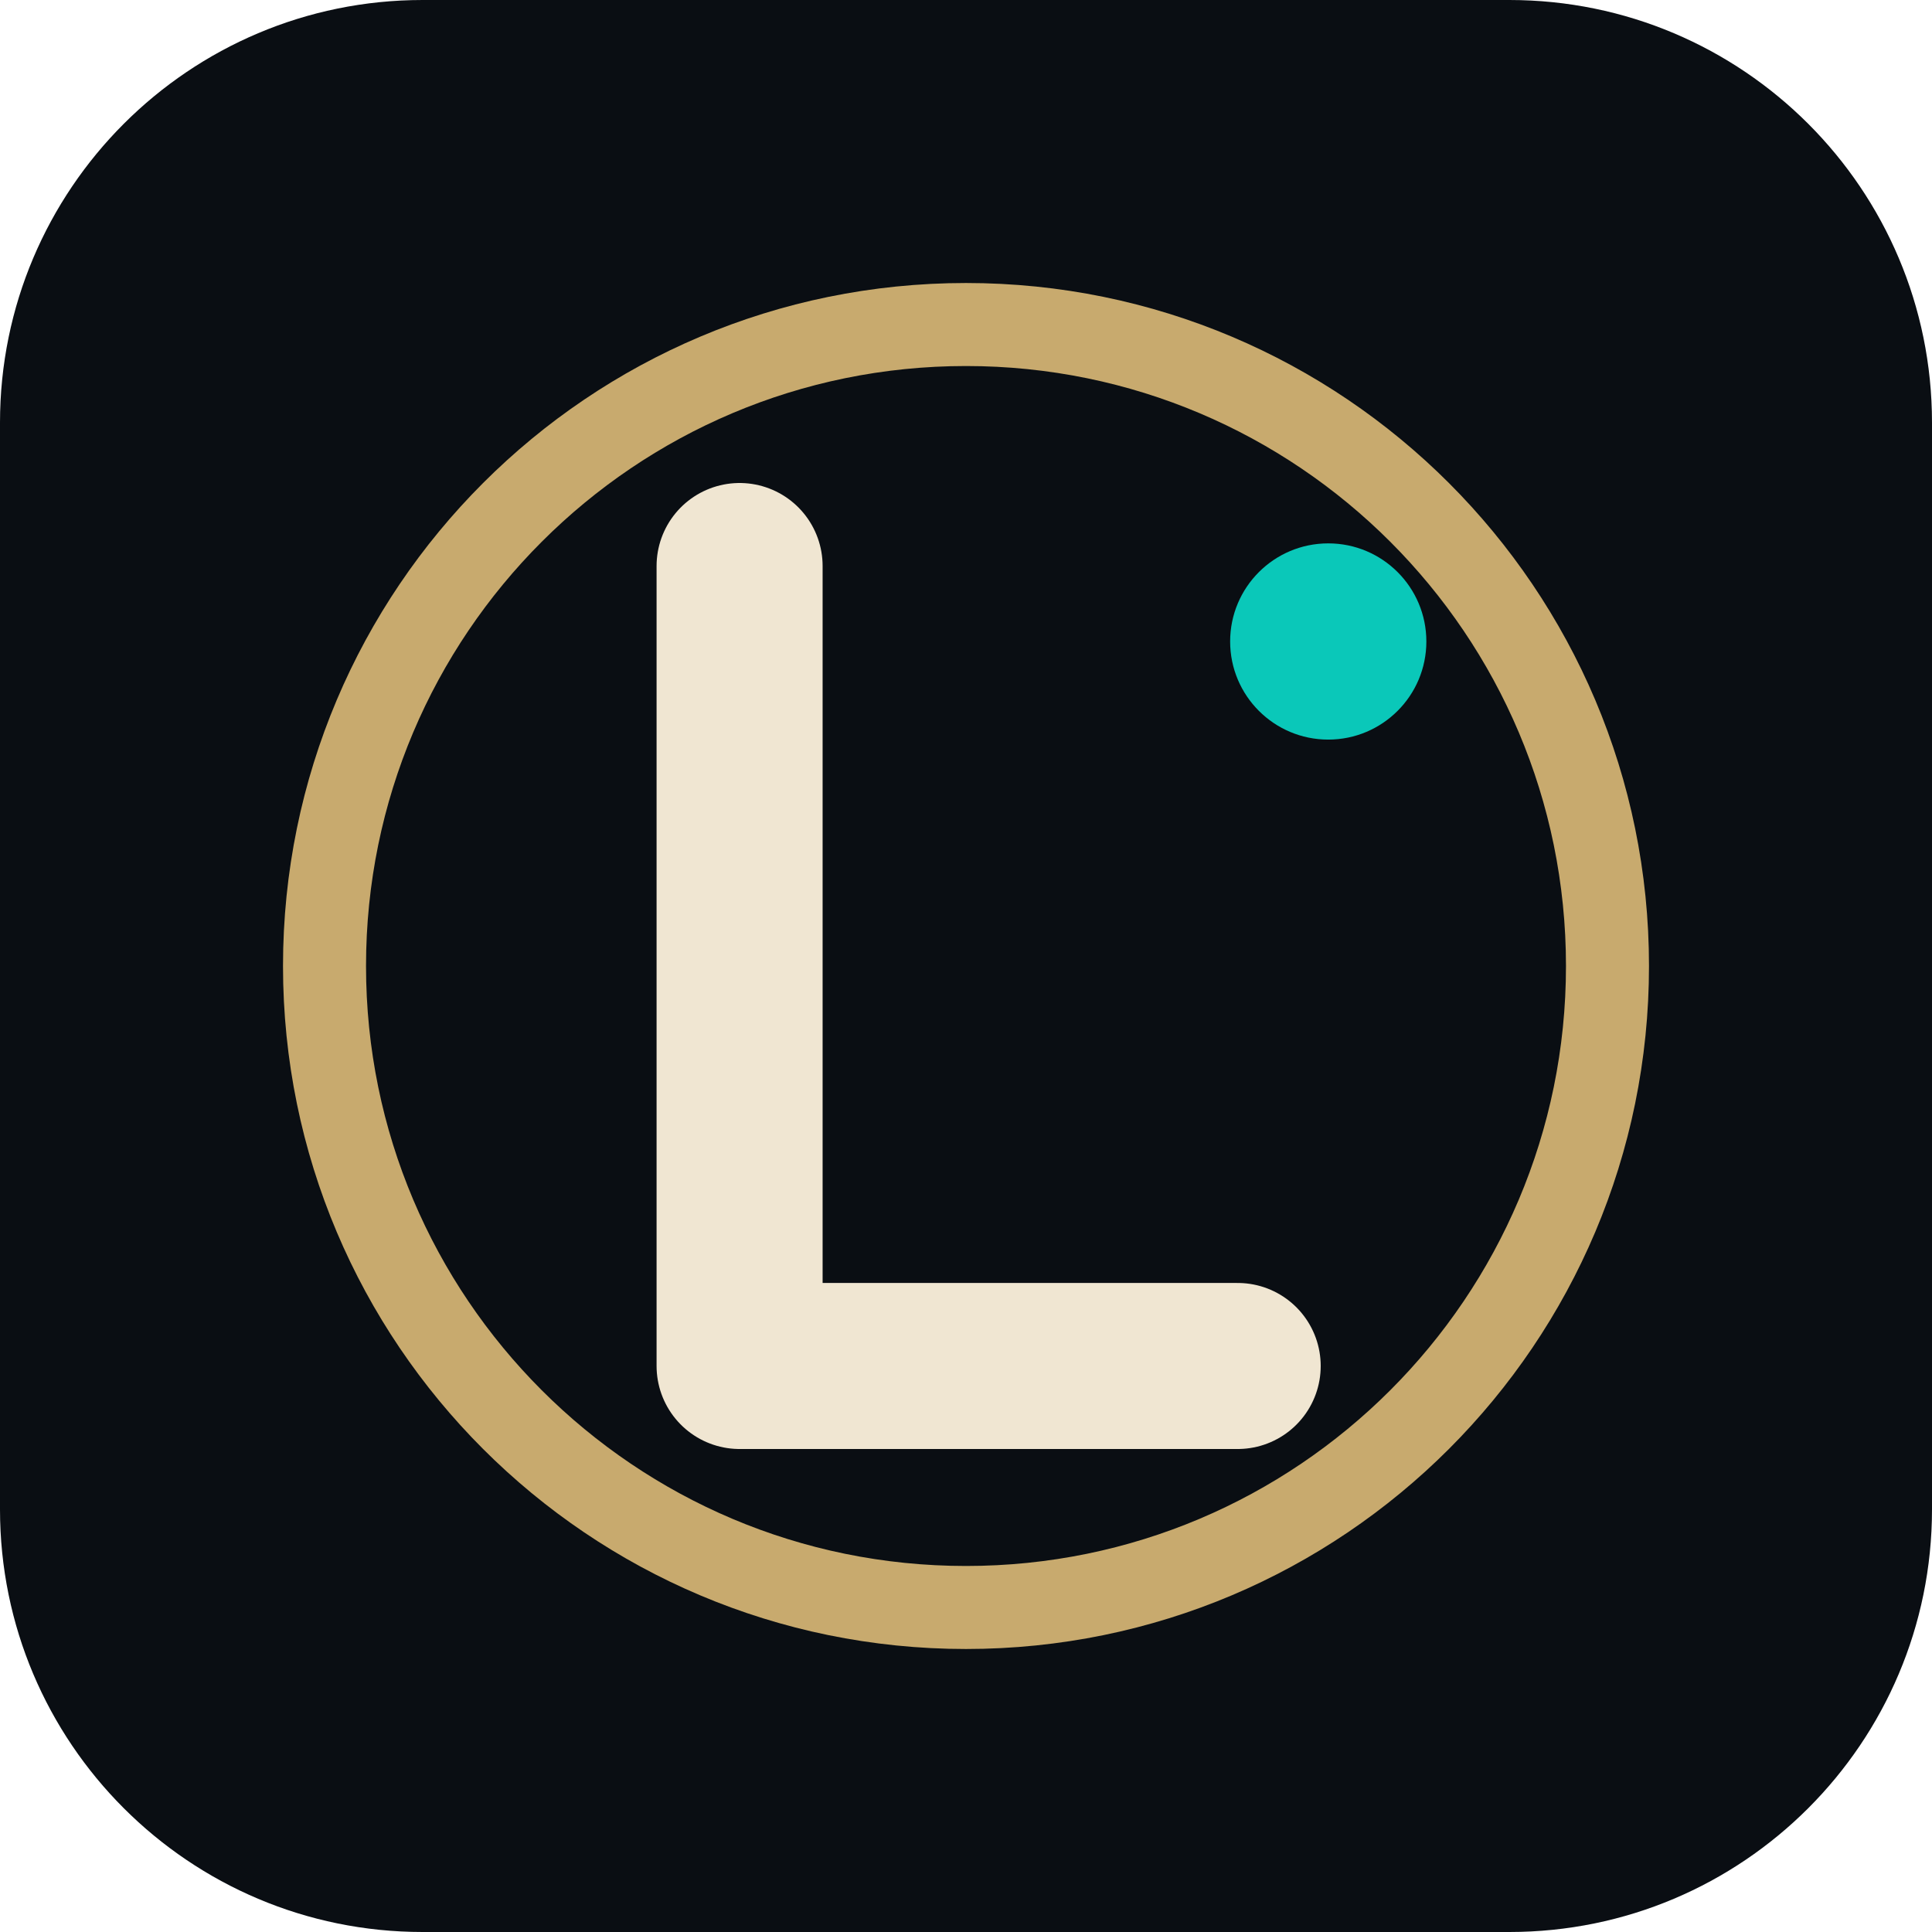
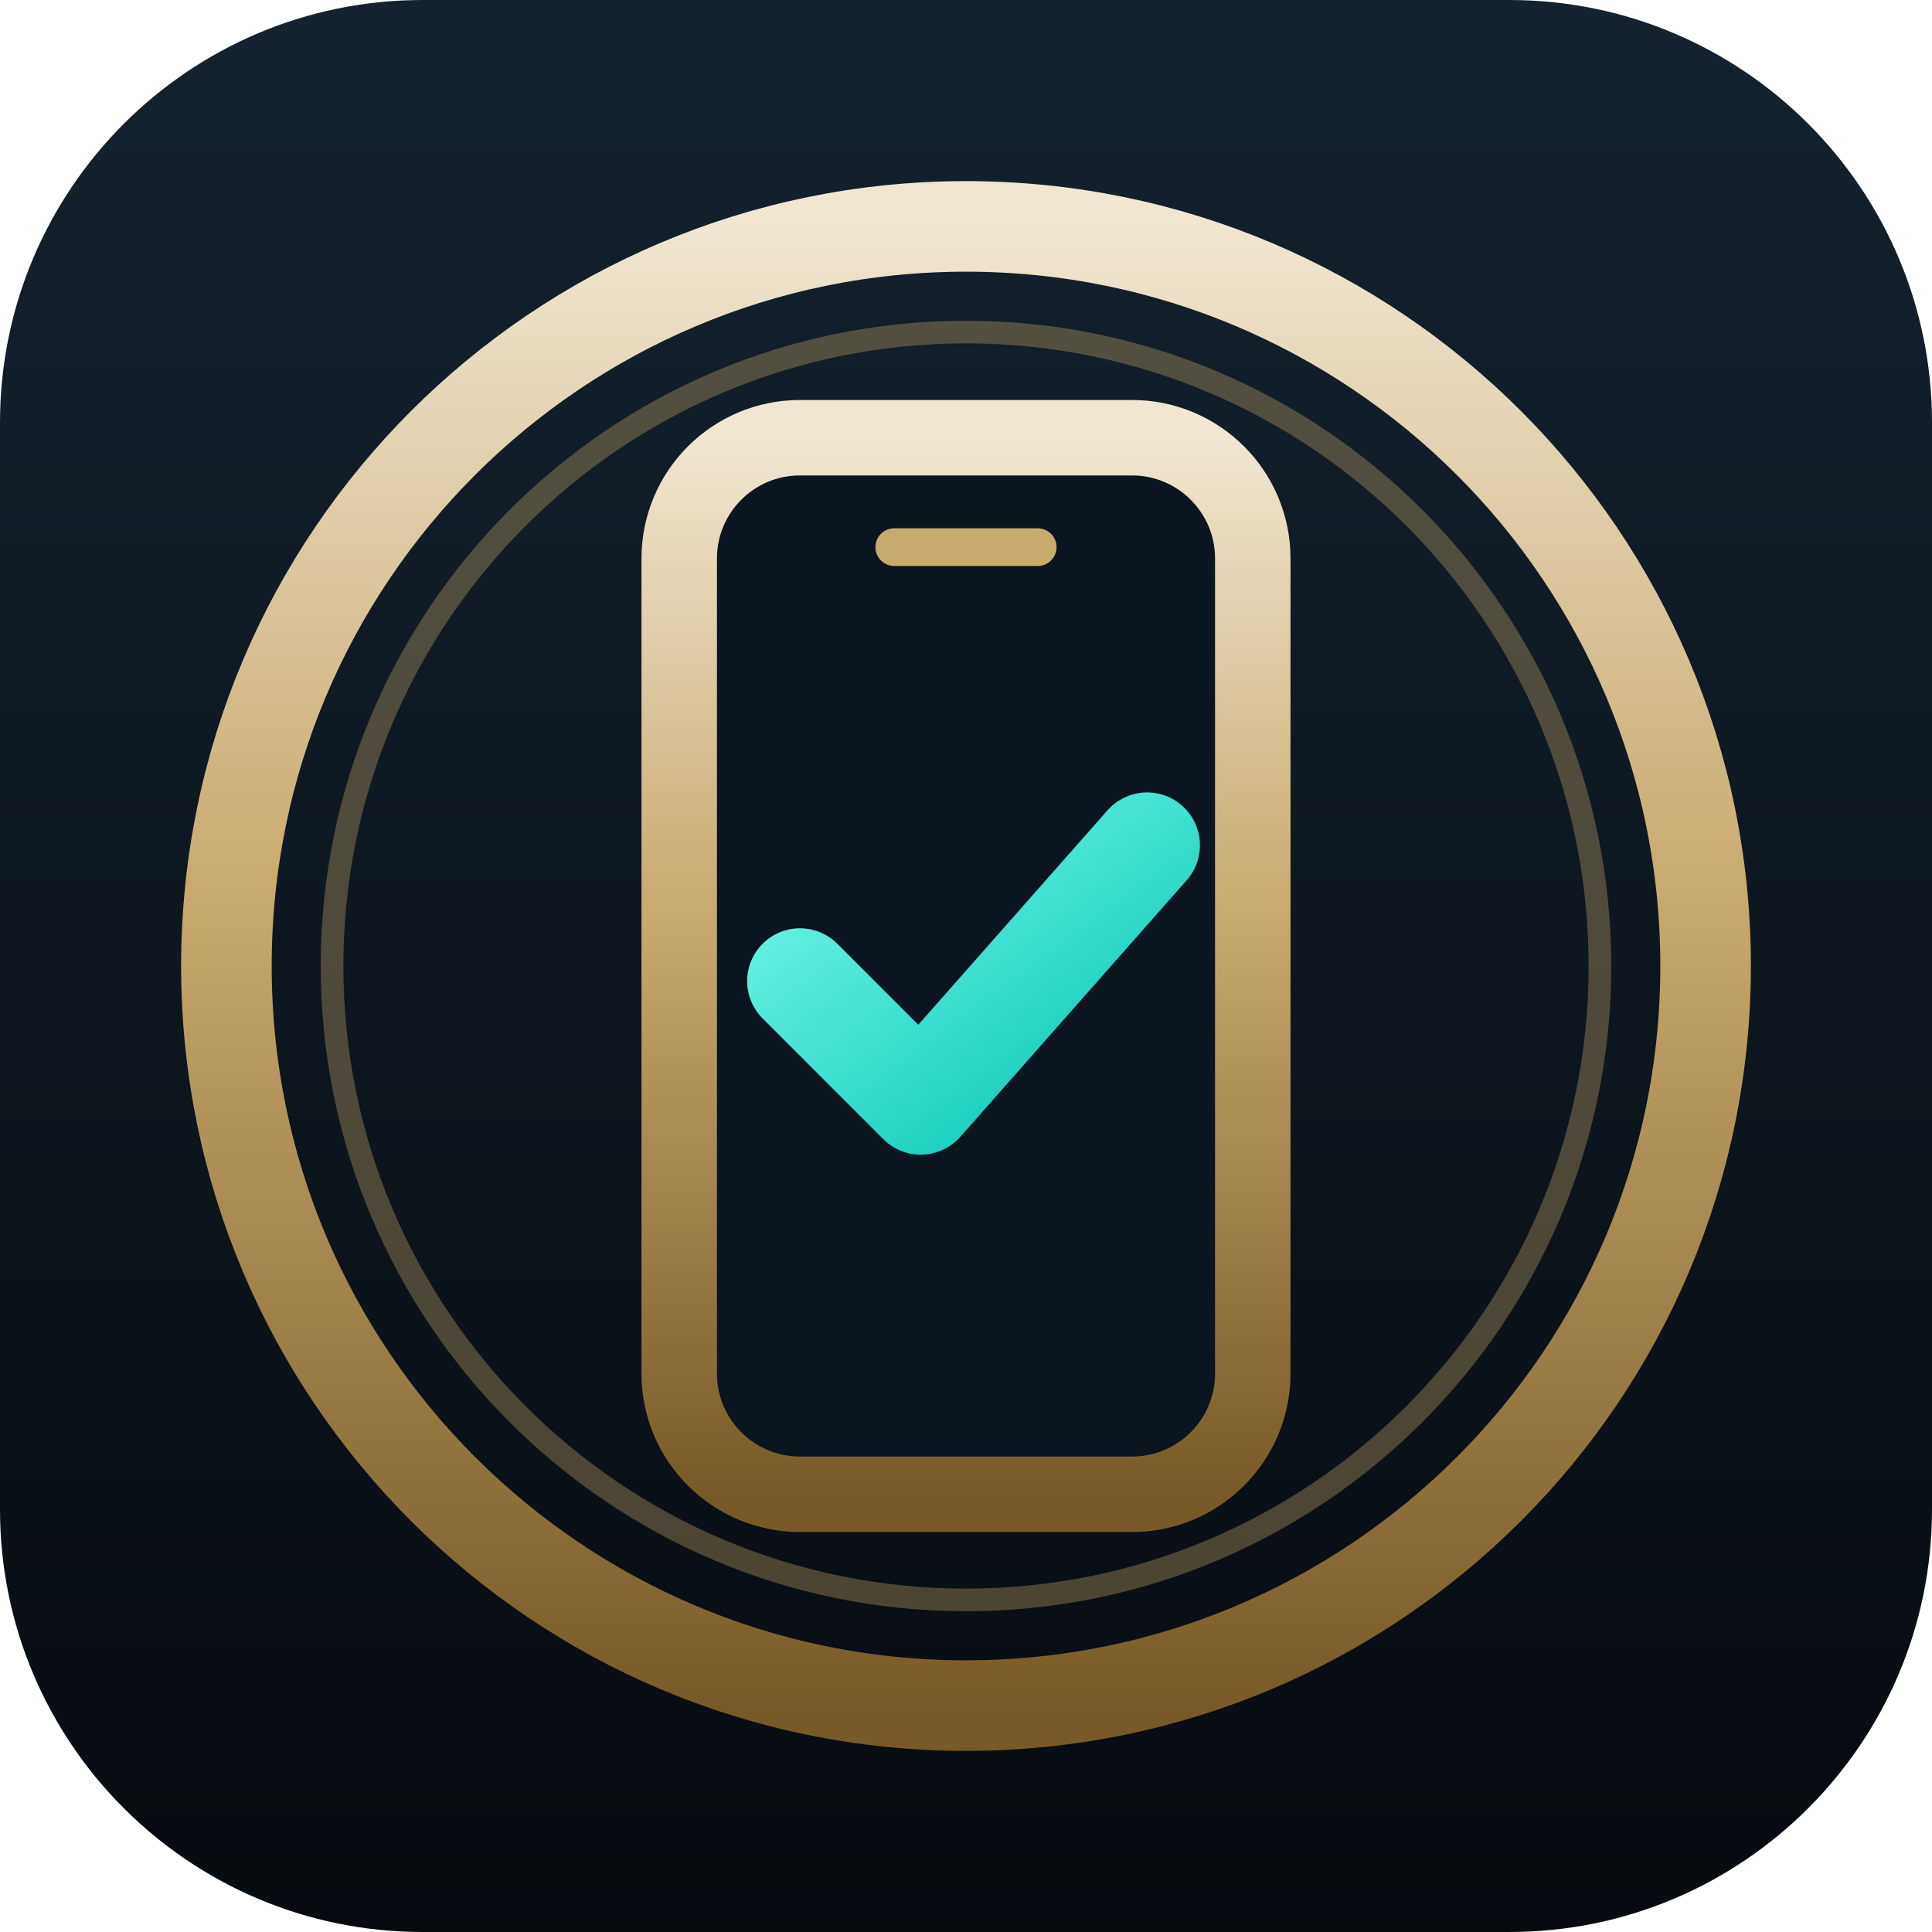
- <svg xmlns="http://www.w3.org/2000/svg" viewBox="0 0 512 512">
-   <rect width="512" height="512" rx="112" fill="#0a0e13" />
-   <circle cx="256" cy="256" r="170" fill="none" stroke="#c8aa6e" stroke-width="22" />
-   <path d="M196 150v212h132" fill="none" stroke="#f0e6d2" stroke-width="44" stroke-linecap="round" stroke-linejoin="round" />
-   <circle cx="352" cy="170" r="26" fill="#0ac8b9" />
+ <svg xmlns="http://www.w3.org/2000/svg" viewBox="0 0 256 256">
+   <defs>
+     <linearGradient id="bg" x1="0" y1="0" x2="0" y2="1">
+       <stop offset="0" stop-color="#14222f" />
+       <stop offset="1" stop-color="#070b10" />
+     </linearGradient>
+     <linearGradient id="gold" x1="0" y1="0" x2="0" y2="1">
+       <stop offset="0" stop-color="#f0e6d2" />
+       <stop offset=".45" stop-color="#c8aa6e" />
+       <stop offset="1" stop-color="#785a28" />
+     </linearGradient>
+     <linearGradient id="teal" x1="0" y1="0" x2="1" y2="1">
+       <stop offset="0" stop-color="#6ff5e6" />
+       <stop offset="1" stop-color="#0ac8b9" />
+     </linearGradient>
+   </defs>
+   <rect width="256" height="256" rx="56" fill="url(#bg)" />
+   <circle cx="128" cy="128" r="98" fill="none" stroke="url(#gold)" stroke-width="12" />
+   <circle cx="128" cy="128" r="84" fill="none" stroke="#c8aa6e" stroke-opacity=".35" stroke-width="3" />
+   <rect x="90" y="58" width="76" height="140" rx="16" fill="#0b1520" stroke="url(#gold)" stroke-width="10" />
+   <rect x="116" y="70" width="24" height="5" rx="2.5" fill="#c8aa6e" />
+   <path d="M106 130l16 16 30-34" fill="none" stroke="url(#teal)" stroke-width="14" stroke-linecap="round" stroke-linejoin="round" />
</svg>
